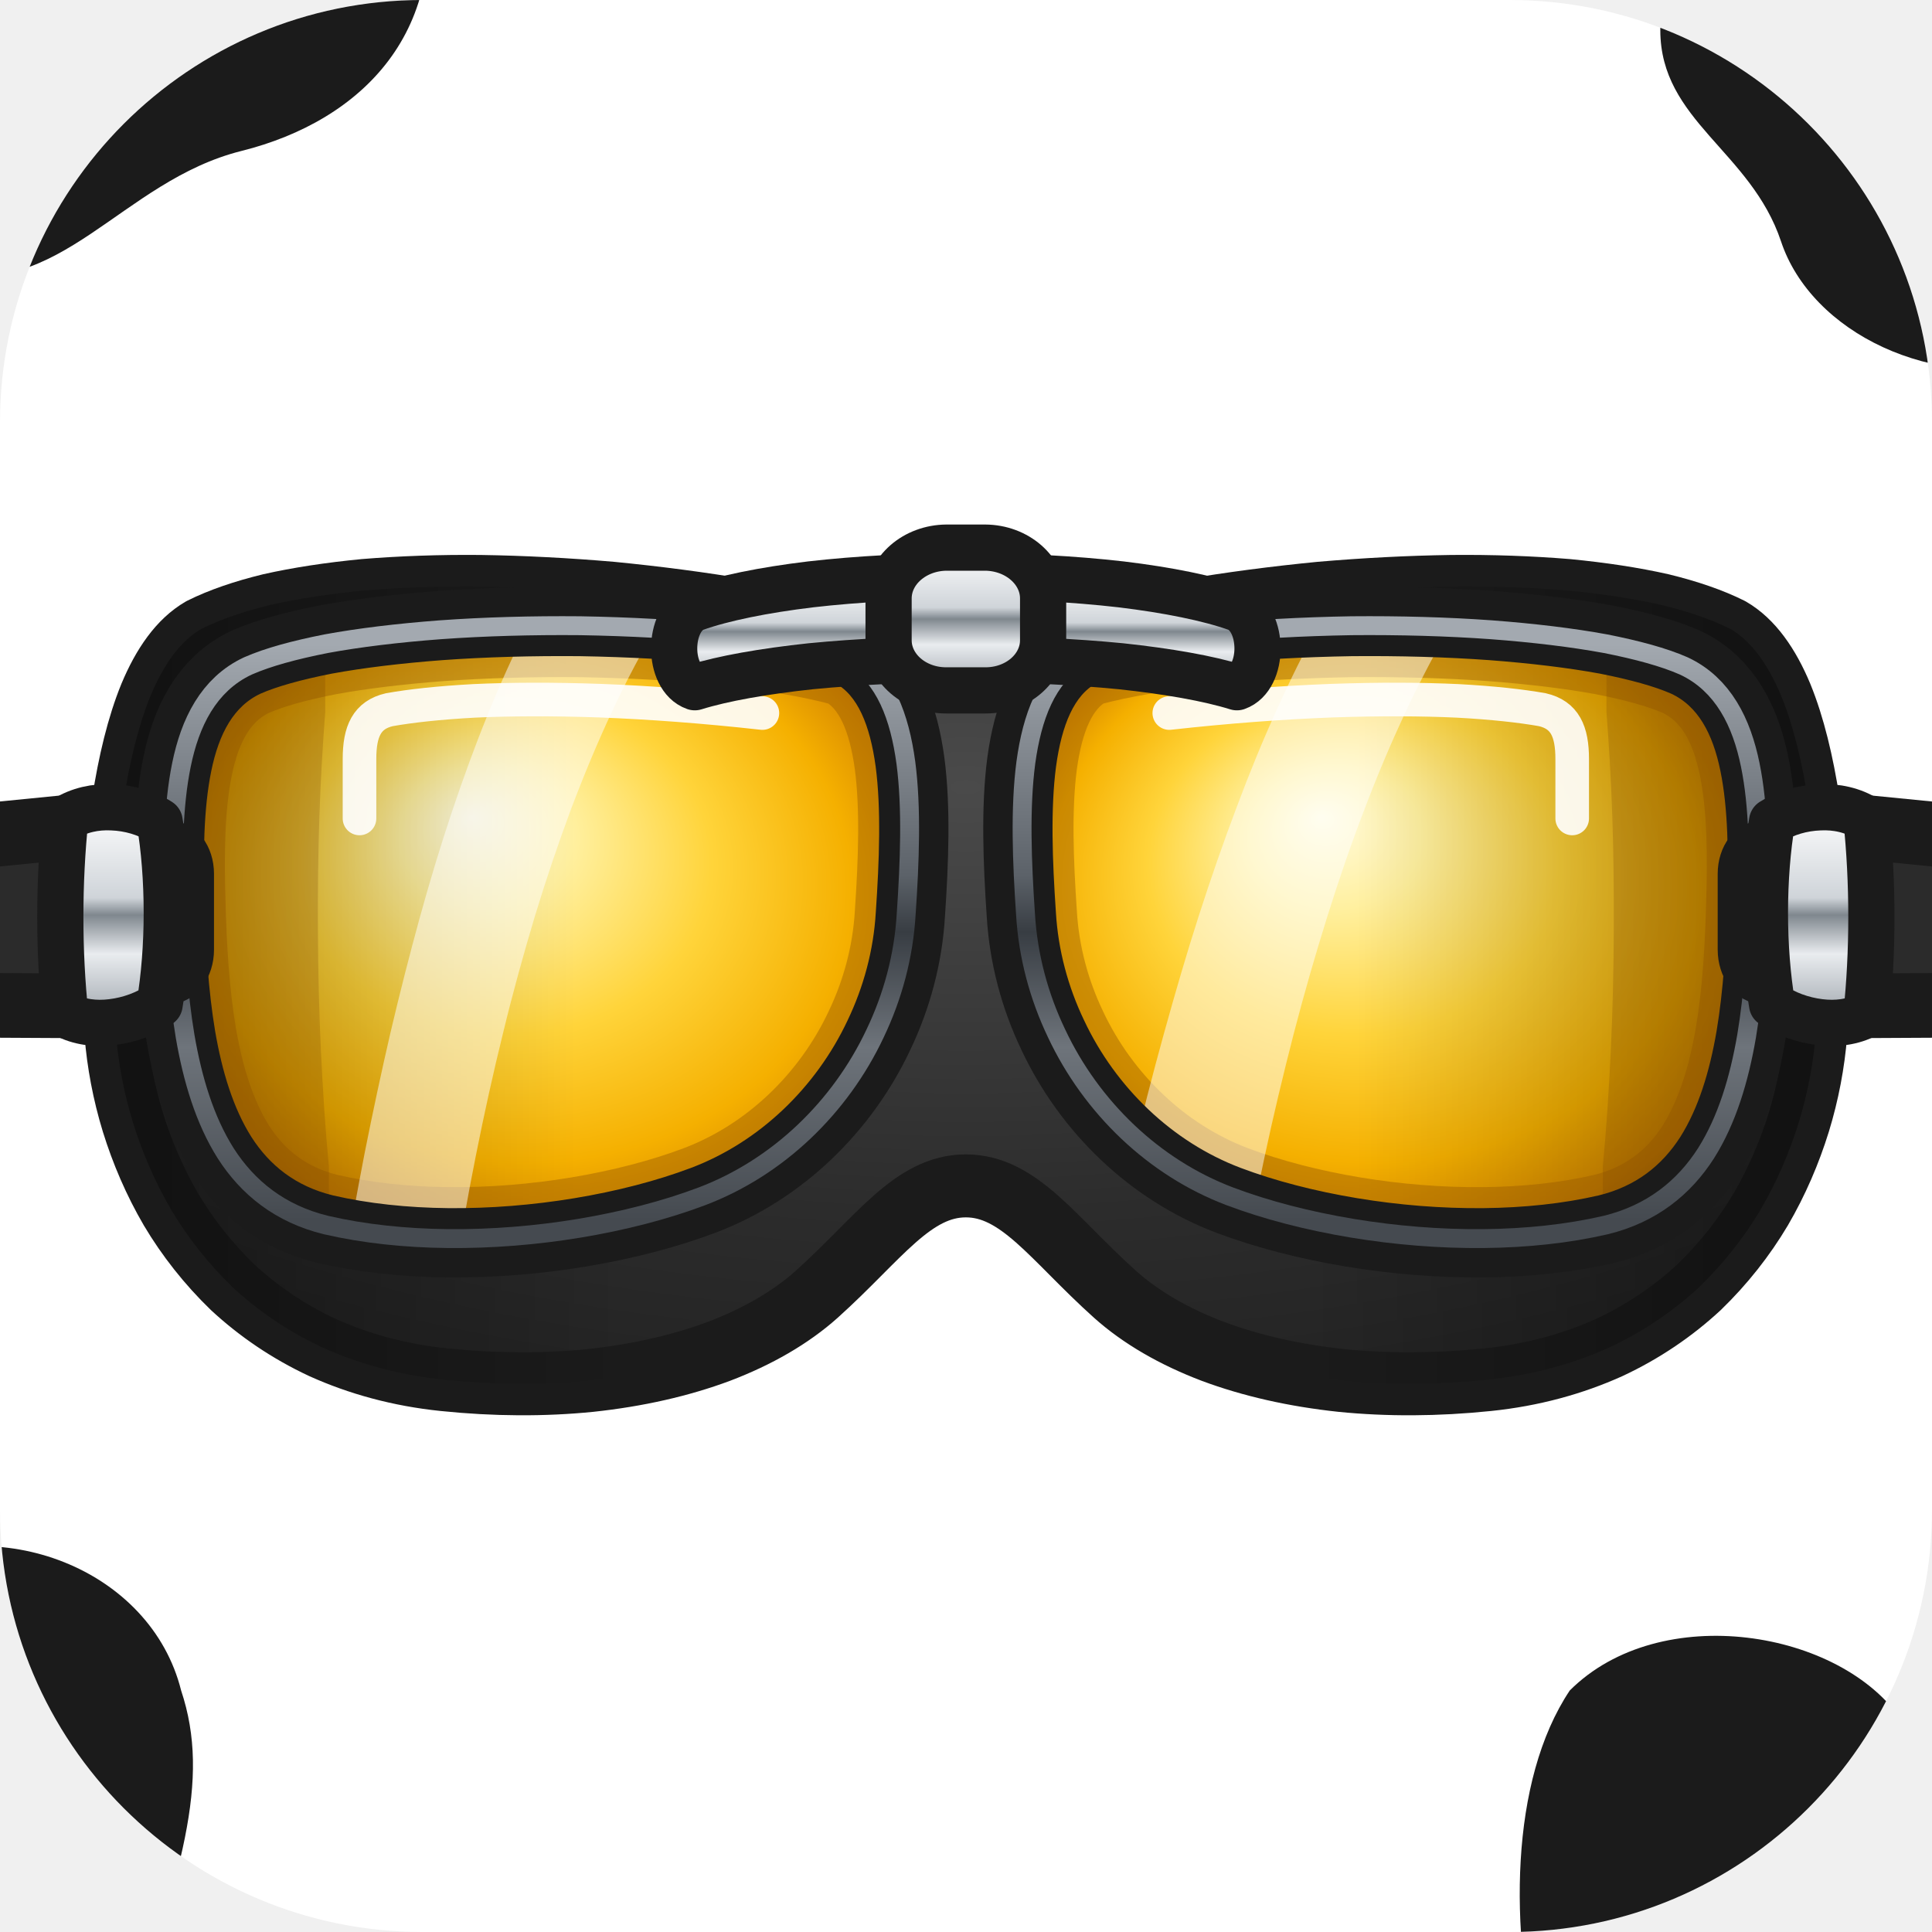
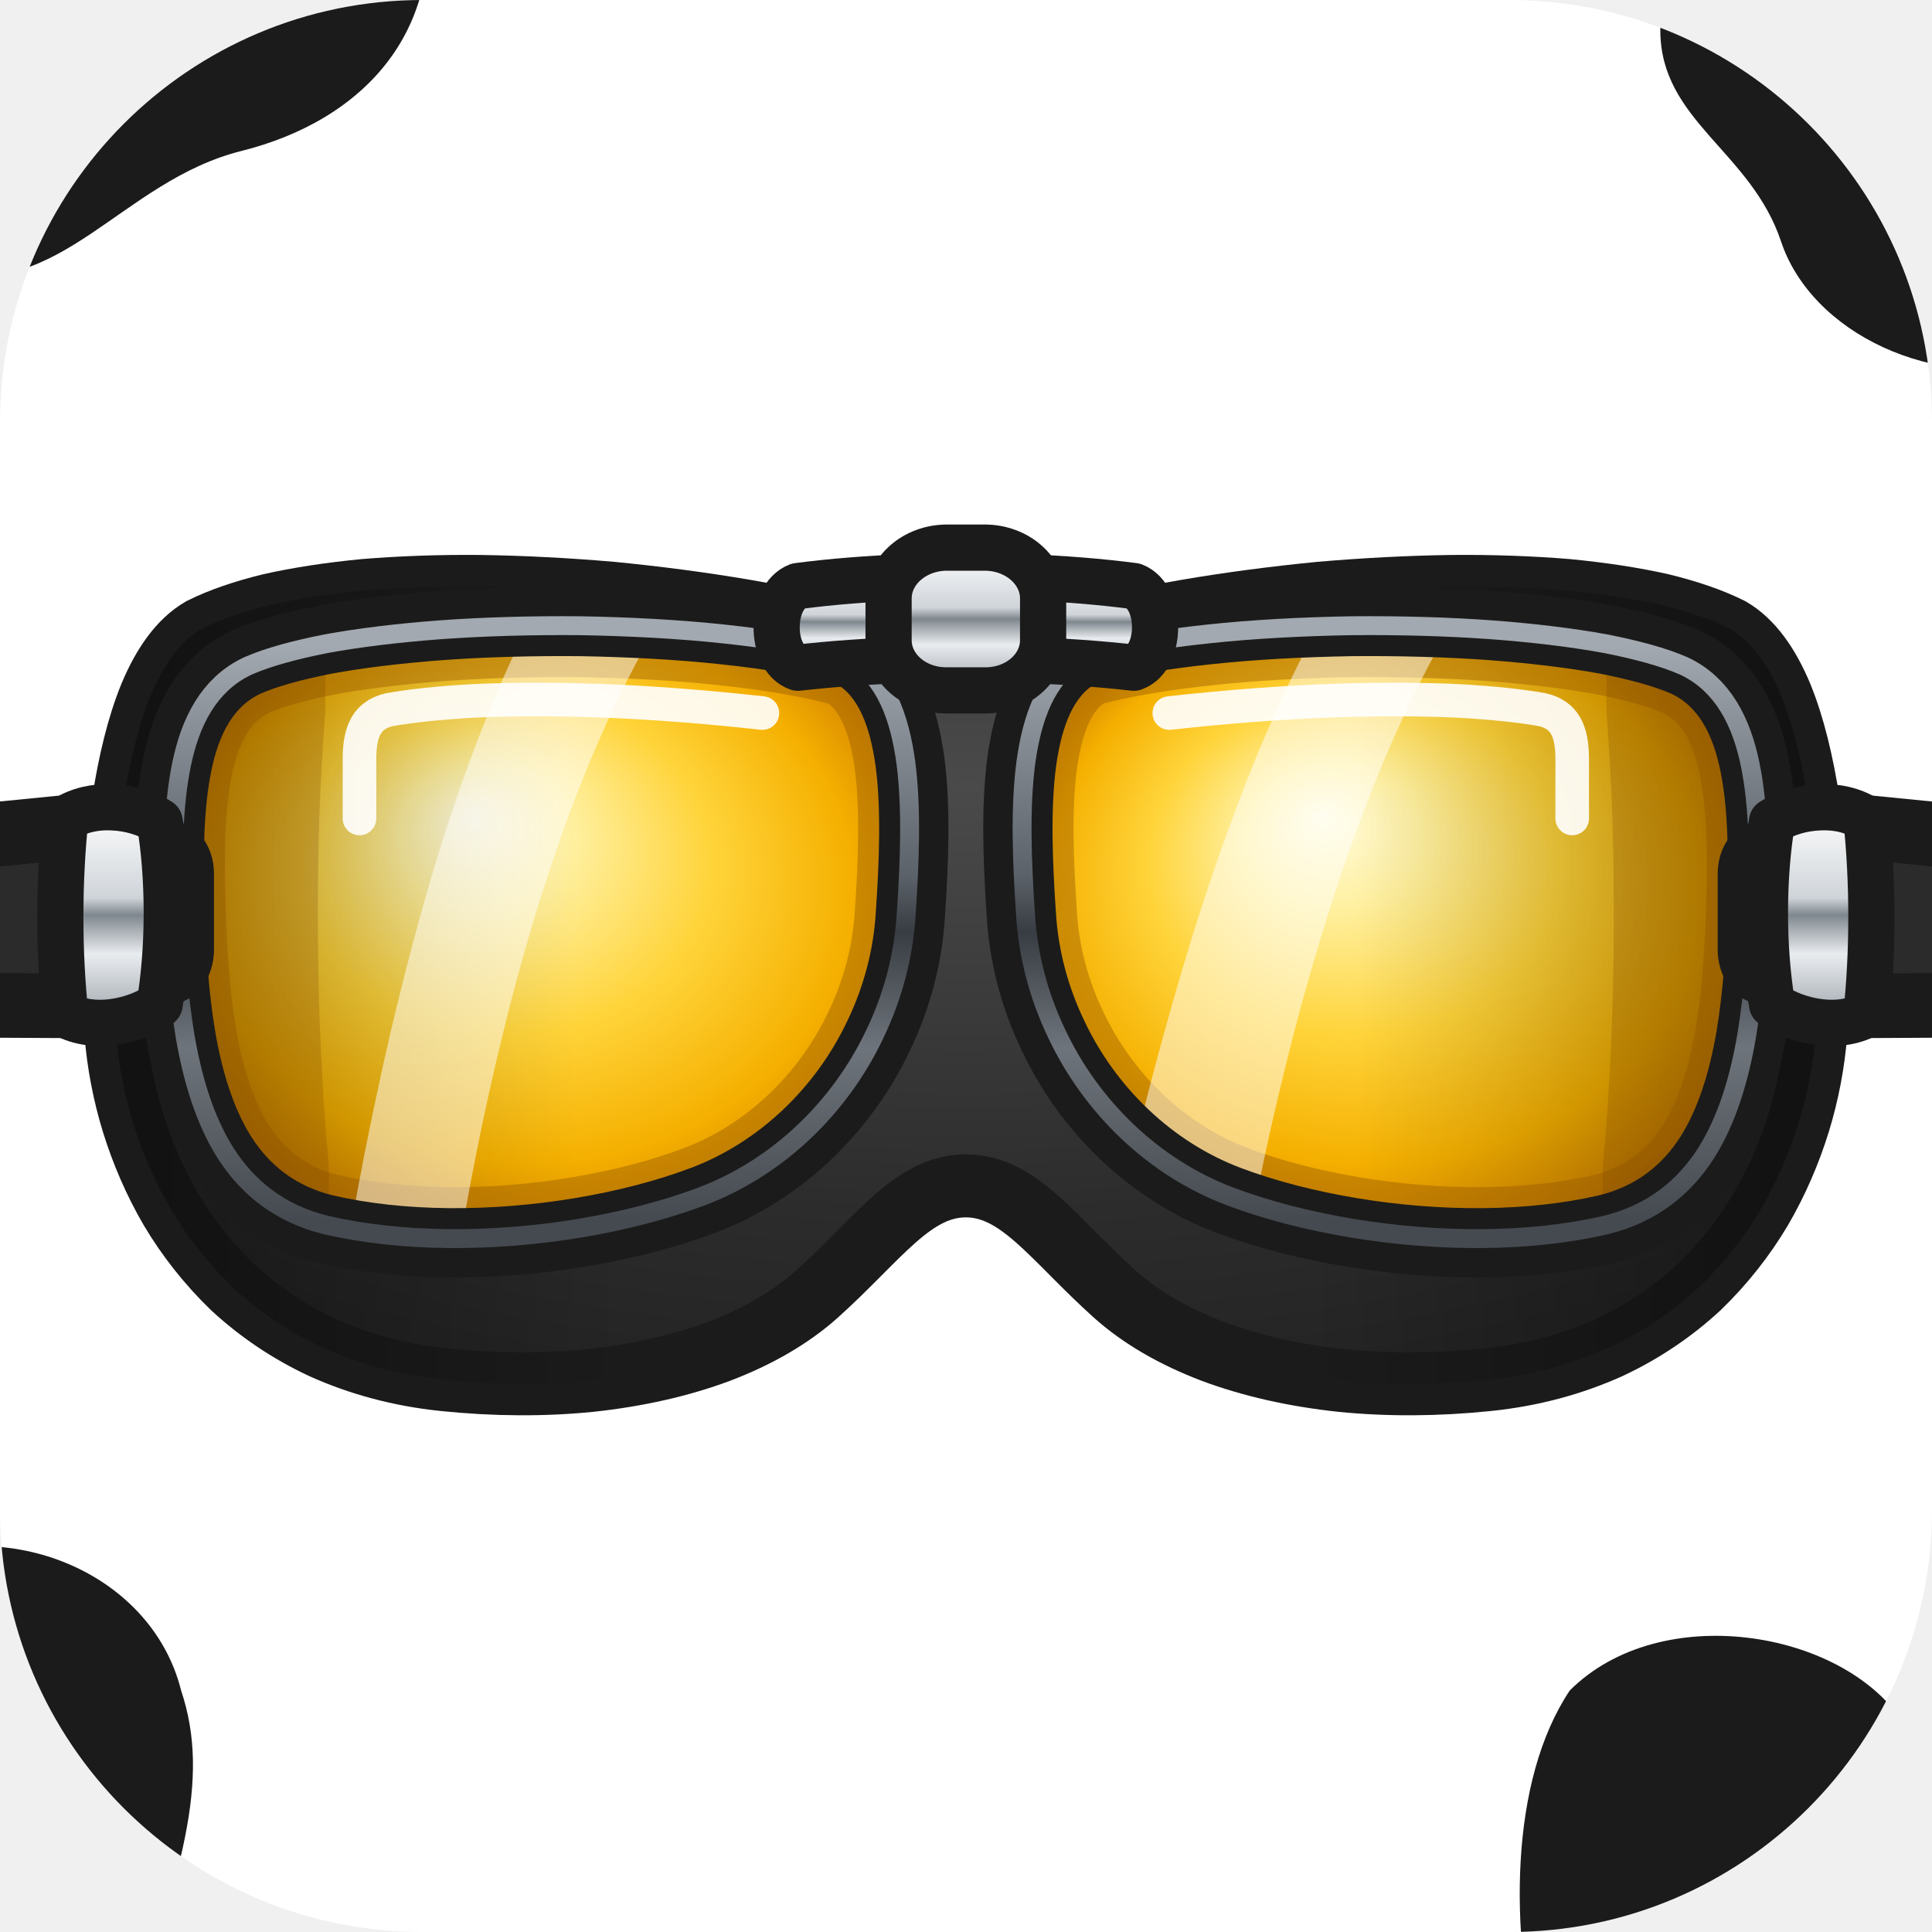
<svg xmlns="http://www.w3.org/2000/svg" viewBox="0 0 64 64">
  <clipPath id="tile">
    <rect width="64" height="64" rx="14" />
  </clipPath>
  <g clip-path="url(#tile)">
    <rect width="64" height="64" fill="#fff" />
    <g fill="#1b1b1b">
      <path d="M-4 -4h18c1 5-2 8-6 9-4 1-6 5-10 4-2 0-2-6-2-13z" />
      <path d="M56 -4h12v16c-4 1-8-1-9-4-1-3-4-4-4-7 0-2 0-4 1-5z" />
      <path d="M-4 52c4-2 9 0 10 4 1 3 0 6-2 12h-8z" />
      <path d="M52 56c3-3 9-2 11 1 1 2 1 5 0 11h-12c-1-4-1-9 1-12z" />
    </g>
    <g transform="translate(-2.78 -2.78) scale(0.6955)">
      <g transform="translate(0 -3.52)">
        <defs>
          <radialGradient id="dome" cx=".5" cy=".47" r=".62" fx=".4" fy=".3">
            <stop offset="0" stop-color="#fffbe0" />
            <stop offset=".2" stop-color="#fff0a0" />
            <stop offset=".48" stop-color="#ffd43a" />
            <stop offset=".76" stop-color="#f5b000" />
            <stop offset=".93" stop-color="#d88a00" />
            <stop offset="1" stop-color="#b56f00" />
          </radialGradient>
          <linearGradient id="chrome" x1="0" x2="0" y1="0" y2="1">
            <stop offset="0" stop-color="#fff" />
            <stop offset=".42" stop-color="#cfd4d9" />
            <stop offset=".5" stop-color="#7f878e" />
            <stop offset=".68" stop-color="#e9ecef" />
            <stop offset="1" stop-color="#9ba2a9" />
          </linearGradient>
          <linearGradient id="gunmetal" x1="0" x2="0" y1="0" y2="1">
            <stop offset="0" stop-color="#a3a9b0" />
            <stop offset=".4" stop-color="#5c6269" />
            <stop offset=".5" stop-color="#383d43" />
            <stop offset=".7" stop-color="#6e747b" />
            <stop offset="1" stop-color="#454a50" />
          </linearGradient>
          <radialGradient id="leather" cx=".5" cy=".25" r=".9">
            <stop offset="0" stop-color="#4a4a4a" />
            <stop offset=".6" stop-color="#2c2c2c" />
            <stop offset="1" stop-color="#1f1f1f" />
          </radialGradient>
          <linearGradient id="shadeL" x1="0" x2="1" y1="0" y2="0">
            <stop offset="0" stop-color="#000" stop-opacity=".24" />
            <stop offset=".55" stop-color="#000" stop-opacity="0" />
          </linearGradient>
          <linearGradient id="shadeR" x1="1" x2="0" y1="0" y2="0">
            <stop offset="0" stop-color="#000" stop-opacity=".24" />
            <stop offset=".55" stop-color="#000" stop-opacity="0" />
          </linearGradient>
          <linearGradient id="shadeLR" x1="0" x2="1" y1="0" y2="0">
            <stop offset="0" stop-color="#000" stop-opacity=".35" />
            <stop offset=".3" stop-color="#000" stop-opacity="0" />
            <stop offset=".7" stop-color="#000" stop-opacity="0" />
            <stop offset="1" stop-color="#000" stop-opacity=".35" />
          </linearGradient>
          <path id="lensL" d="M44.04 39.63C42.49 39.21 40.55 38.89 38.39 38.66C36.26 38.43 33.94 38.31 31.62 38.27C29.36 38.25 27.11 38.31 25.04 38.46C23.05 38.61 21.23 38.83 19.71 39.11C18.24 39.4 17.04 39.73 16.2 40.1C14.72 40.79 13.95 42.27 13.57 44.14C13.19 45.99 13.17 48.24 13.24 50.49C13.29 52.6 13.42 54.74 13.75 56.71C14.09 58.69 14.64 60.5 15.55 61.94C16.48 63.39 17.82 64.47 19.74 64.94C21.47 65.34 23.37 65.54 25.34 65.56C27.37 65.58 29.45 65.41 31.44 65.08C33.49 64.74 35.42 64.24 37.09 63.61C38.78 62.97 40.32 61.98 41.63 60.74C42.95 59.49 44.04 57.99 44.82 56.33C45.61 54.68 46.1 52.87 46.21 51C46.38 48.51 46.47 46.01 46.2 43.96C45.92 41.91 45.29 40.32 44.04 39.63Z" />
          <path id="lensR" d="M55.96 39.63C57.51 39.21 59.45 38.89 61.61 38.66C63.74 38.43 66.06 38.31 68.38 38.27C70.64 38.25 72.89 38.31 74.96 38.46C76.95 38.61 78.77 38.83 80.29 39.11C81.76 39.4 82.96 39.73 83.8 40.1C85.28 40.79 86.05 42.27 86.43 44.14C86.81 45.99 86.83 48.24 86.76 50.49C86.71 52.6 86.58 54.74 86.25 56.71C85.91 58.69 85.36 60.5 84.45 61.94C83.52 63.39 82.18 64.47 80.26 64.94C78.53 65.34 76.63 65.54 74.66 65.56C72.63 65.58 70.55 65.41 68.56 65.08C66.51 64.74 64.58 64.24 62.91 63.61C61.22 62.97 59.68 61.98 58.37 60.74C57.05 59.49 55.96 57.99 55.18 56.33C54.39 54.68 53.9 52.87 53.79 51C53.62 48.51 53.53 46.01 53.8 43.96C54.08 41.91 54.71 40.32 55.96 39.63Z" />
          <clipPath id="clipL">
            <use href="#lensL" />
          </clipPath>
          <clipPath id="clipR">
            <use href="#lensR" />
          </clipPath>
          <clipPath id="frontL">
            <path d="M19.49 31.58C21.1 31.4 22.76 31.23 24.49 31.06C26.28 30.91 28.11 30.77 30 30.63C31.94 30.51 33.92 30.4 35.94 30.31C37.99 30.22 40.07 30.15 42.17 30.09C44.3 30.05 46.44 30.02 48.59 30C50.74 30 52.89 30.01 55.03 30.04C57.16 30.08 59.27 30.13 61.36 30.2C61.36 32.04 61.36 33.87 61.36 35.71C61.36 37.55 61.36 39.38 61.36 41.22C61.36 43.06 61.36 44.9 61.36 46.73C61.36 48.57 61.36 50.41 61.36 52.24C61.36 54.08 61.36 55.92 61.36 57.76C61.36 59.59 61.36 61.43 61.36 63.27C61.36 65.1 61.36 66.94 61.36 68.78C61.36 70.62 61.36 72.45 61.36 74.29C61.36 76.13 61.36 77.96 61.36 79.8C59.29 79.87 57.18 79.92 55.06 79.96C52.93 79.99 50.79 80 48.65 80C46.52 79.98 44.39 79.95 42.27 79.91C40.18 79.85 38.1 79.78 36.06 79.7C34.05 79.6 32.08 79.5 30.15 79.38C28.27 79.24 26.43 79.1 24.65 78.95C22.93 78.79 21.26 78.62 19.66 78.44C19.66 76.73 19.66 75.02 19.66 73.31C19.66 71.6 19.66 69.89 19.66 68.19C19.66 66.48 19.66 64.77 19.66 63.06C19.49 61.28 19.37 59.41 19.28 57.52C19.19 55.64 19.15 53.73 19.14 51.86C19.13 49.98 19.15 48.14 19.21 46.38C19.27 44.62 19.37 42.95 19.49 41.42Z" />
          </clipPath>
          <clipPath id="frontR">
            <path d="M80.51 31.58C78.9 31.4 77.24 31.23 75.51 31.06C73.72 30.91 71.89 30.77 70 30.63C68.06 30.51 66.08 30.4 64.06 30.31C62.01 30.22 59.93 30.15 57.83 30.09C55.7 30.05 53.56 30.02 51.41 30C49.26 30 47.11 30.01 44.97 30.04C42.84 30.08 40.73 30.13 38.64 30.2C38.64 32.04 38.64 33.87 38.64 35.71C38.64 37.55 38.64 39.38 38.64 41.22C38.64 43.06 38.64 44.9 38.64 46.73C38.64 48.57 38.64 50.41 38.64 52.24C38.64 54.08 38.64 55.92 38.64 57.76C38.64 59.59 38.64 61.43 38.64 63.27C38.64 65.1 38.64 66.94 38.64 68.78C38.64 70.62 38.64 72.45 38.64 74.29C38.64 76.13 38.64 77.96 38.64 79.8C40.71 79.87 42.82 79.92 44.94 79.96C47.07 79.99 49.21 80 51.35 80C53.48 79.98 55.61 79.95 57.73 79.91C59.82 79.85 61.9 79.78 63.94 79.7C65.95 79.6 67.92 79.5 69.85 79.38C71.73 79.24 73.57 79.1 75.35 78.95C77.07 78.79 78.74 78.62 80.34 78.44C80.34 76.73 80.34 75.02 80.34 73.31C80.34 71.6 80.34 69.89 80.34 68.19C80.34 66.48 80.34 64.77 80.34 63.06C80.51 61.28 80.63 59.41 80.72 57.52C80.81 55.64 80.85 53.73 80.86 51.86C80.87 49.98 80.85 48.14 80.79 46.38C80.73 44.62 80.63 42.95 80.51 41.42Z" />
          </clipPath>
        </defs>
        <path d="M14.29 46.37L7.11 46.93L-300 77.29L-300 53.83L7.11 55.42L14.29 55.45Z" fill="#2b2b2b" />
        <path d="M14.29 46.37L7.11 46.93L-300 77.29" fill="none" stroke="#1b1b1b" stroke-width="3.08" />
        <path d="M14.29 55.45L7.11 55.42L-300 53.83" fill="none" stroke="#1b1b1b" stroke-width="3.08" />
        <path d="M85.71 46.37L92.89 46.93L400 77.29L400 53.83L92.89 55.42L85.71 55.45Z" fill="#2b2b2b" />
        <path d="M85.71 46.37L92.89 46.93L400 77.29" fill="none" stroke="#1b1b1b" stroke-width="3.08" />
        <path d="M85.71 55.45L92.89 55.42L400 53.83" fill="none" stroke="#1b1b1b" stroke-width="3.08" />
        <path d="M50 39.5C48.69 38.92 47.09 38.37 45.3 37.88C43.51 37.4 41.54 36.97 39.46 36.61C37.41 36.26 35.26 35.98 33.11 35.77C31.01 35.59 28.91 35.48 26.89 35.45C24.94 35.43 23.08 35.5 21.36 35.64C19.71 35.8 18.2 36.03 16.87 36.33C15.6 36.64 14.49 37.02 13.59 37.47C12.57 38.06 11.78 39.19 11.17 40.65C10.58 42.09 10.16 43.86 9.87 45.74C9.59 47.61 9.43 49.6 9.38 51.5C9.33 53.4 9.38 55.22 9.52 56.75C9.63 58.14 9.9 59.58 10.33 60.98C10.77 62.4 11.37 63.8 12.14 65.12C12.93 66.45 13.92 67.71 15.08 68.83C16.3 69.96 17.73 70.94 19.36 71.7C21.07 72.47 23 73.01 25.14 73.23C27.56 73.48 29.91 73.49 32.1 73.27C34.35 73.03 36.42 72.56 38.24 71.88C40.08 71.18 41.66 70.27 42.9 69.16C44.38 67.83 45.52 66.54 46.61 65.58C47.7 64.62 48.74 64 50 64C51.26 64 52.3 64.62 53.39 65.58C54.48 66.54 55.62 67.83 57.1 69.16C58.34 70.27 59.92 71.18 61.76 71.88C63.58 72.56 65.65 73.03 67.9 73.27C70.09 73.49 72.44 73.48 74.86 73.23C77 73.01 78.93 72.47 80.64 71.7C82.27 70.94 83.7 69.96 84.92 68.83C86.08 67.71 87.07 66.45 87.86 65.12C88.63 63.8 89.23 62.4 89.67 60.98C90.1 59.58 90.37 58.14 90.48 56.75C90.62 55.22 90.67 53.4 90.62 51.5C90.57 49.6 90.41 47.61 90.13 45.74C89.84 43.86 89.42 42.09 88.83 40.65C88.22 39.19 87.43 38.06 86.41 37.47C85.51 37.02 84.4 36.64 83.13 36.33C81.8 36.03 80.29 35.8 78.64 35.64C76.92 35.5 75.06 35.43 73.11 35.45C71.09 35.48 68.99 35.59 66.89 35.77C64.74 35.98 62.59 36.26 60.54 36.61C58.46 36.97 56.49 37.4 54.7 37.88C52.91 38.37 51.31 38.92 50 39.5Z" fill="url(#leather)" stroke="#1b1b1b" stroke-width="3" stroke-linejoin="round" />
        <path d="M50 39.5C48.69 38.92 47.09 38.37 45.3 37.88C43.51 37.4 41.54 36.97 39.46 36.61C37.41 36.26 35.26 35.98 33.11 35.77C31.01 35.59 28.91 35.48 26.89 35.45C24.94 35.43 23.08 35.5 21.36 35.64C19.71 35.8 18.2 36.03 16.87 36.33C15.6 36.64 14.49 37.02 13.59 37.47C12.57 38.06 11.78 39.19 11.17 40.65C10.58 42.09 10.16 43.86 9.87 45.74C9.59 47.61 9.43 49.6 9.38 51.5C9.33 53.4 9.38 55.22 9.52 56.75C9.63 58.14 9.9 59.58 10.33 60.98C10.77 62.4 11.37 63.8 12.14 65.12C12.93 66.45 13.92 67.71 15.08 68.83C16.3 69.96 17.73 70.94 19.36 71.7C21.07 72.47 23 73.01 25.14 73.23C27.56 73.48 29.91 73.49 32.1 73.27C34.35 73.03 36.42 72.56 38.24 71.88C40.08 71.18 41.66 70.27 42.9 69.16C44.38 67.83 45.52 66.54 46.61 65.58C47.7 64.62 48.74 64 50 64C51.26 64 52.3 64.62 53.39 65.58C54.48 66.54 55.62 67.83 57.1 69.16C58.34 70.27 59.92 71.18 61.76 71.88C63.58 72.56 65.65 73.03 67.9 73.27C70.09 73.49 72.44 73.48 74.86 73.23C77 73.01 78.93 72.47 80.64 71.7C82.27 70.94 83.7 69.96 84.92 68.83C86.08 67.71 87.07 66.45 87.86 65.12C88.63 63.8 89.23 62.4 89.67 60.98C90.1 59.58 90.37 58.14 90.48 56.75C90.62 55.22 90.67 53.4 90.62 51.5C90.57 49.6 90.41 47.61 90.13 45.74C89.84 43.86 89.42 42.09 88.83 40.65C88.22 39.19 87.43 38.06 86.41 37.47C85.51 37.02 84.4 36.64 83.13 36.33C81.8 36.03 80.29 35.8 78.64 35.64C76.92 35.5 75.06 35.43 73.11 35.45C71.09 35.48 68.99 35.59 66.89 35.77C64.74 35.98 62.59 36.26 60.54 36.61C58.46 36.97 56.49 37.4 54.7 37.88C52.91 38.37 51.31 38.92 50 39.5Z" fill="url(#shadeLR)" />
        <use href="#lensL" fill="none" stroke="#1b1b1b" stroke-width="5.6" stroke-linejoin="round" />
        <use href="#lensR" fill="none" stroke="#1b1b1b" stroke-width="5.6" stroke-linejoin="round" />
        <use href="#lensL" fill="none" stroke="url(#gunmetal)" stroke-width="2.8" stroke-linejoin="round" />
        <use href="#lensR" fill="none" stroke="url(#gunmetal)" stroke-width="2.8" stroke-linejoin="round" />
        <use href="#lensL" fill="url(#dome)" />
        <use href="#lensR" fill="url(#dome)" />
        <use href="#lensL" fill="url(#shadeL)" />
        <use href="#lensR" fill="url(#shadeR)" />
        <g clip-path="url(#clipL)">
          <use href="#lensL" fill="none" stroke="#9a5a00" stroke-width="3" opacity=".45" />
          <path d="M6.3 34C7.07 33.79 7.9 33.57 8.79 33.35C9.74 33.14 10.75 32.93 11.82 32.72C12.95 32.52 14.15 32.32 15.4 32.13C16.7 31.94 18.07 31.76 19.49 31.58C19.49 33.22 19.49 34.86 19.49 36.5C19.49 38.14 19.49 39.78 19.49 41.42C19.37 42.95 19.27 44.62 19.21 46.38C19.15 48.14 19.13 49.98 19.14 51.86C19.15 53.73 19.19 55.64 19.28 57.52C19.37 59.41 19.49 61.28 19.66 63.06C19.66 64.77 19.66 66.48 19.66 68.19C19.66 69.89 19.66 71.6 19.66 73.31C19.66 75.02 19.66 76.73 19.66 78.44C18.22 78.26 16.83 78.08 15.51 77.89C14.24 77.69 13.03 77.49 11.89 77.29C10.8 77.08 9.78 76.87 8.82 76.65C7.92 76.44 7.08 76.22 6.3 76Z" fill="#7a4300" opacity=".24" />
          <g clip-path="url(#frontL)">
            <path d="M29.06 37.5C28.41 38.78 27.79 40.16 27.2 41.62C26.61 43.07 26.05 44.61 25.51 46.22C24.97 47.83 24.46 49.52 23.98 51.26C23.5 53.01 23.04 54.81 22.6 56.68C22.17 58.54 21.76 60.45 21.37 62.41C20.99 64.37 20.63 66.38 20.28 68.42C19.94 70.46 19.62 72.54 19.32 74.65C21.03 74.82 22.82 74.97 24.67 75.12C24.94 72.95 25.24 70.81 25.57 68.72C25.9 66.62 26.26 64.57 26.66 62.57C27.06 60.56 27.49 58.61 27.96 56.71C28.42 54.81 28.93 52.97 29.46 51.2C30 49.42 30.58 47.71 31.19 46.07C31.81 44.43 32.46 42.87 33.15 41.4C33.84 39.92 34.58 38.53 35.35 37.24Z" fill="#fff" opacity=".5" />
          </g>
        </g>
        <g clip-path="url(#clipR)">
          <use href="#lensR" fill="none" stroke="#9a5a00" stroke-width="3" opacity=".45" />
          <path d="M93.7 34C92.93 33.79 92.1 33.57 91.21 33.35C90.26 33.14 89.25 32.93 88.18 32.72C87.05 32.52 85.85 32.32 84.6 32.13C83.3 31.94 81.93 31.76 80.51 31.58C80.51 33.22 80.51 34.86 80.51 36.5C80.51 38.14 80.51 39.78 80.51 41.42C80.63 42.95 80.73 44.62 80.79 46.38C80.85 48.14 80.87 49.98 80.86 51.86C80.85 53.73 80.81 55.64 80.72 57.52C80.63 59.41 80.51 61.28 80.34 63.06C80.34 64.77 80.34 66.48 80.34 68.19C80.34 69.89 80.34 71.6 80.34 73.31C80.34 75.02 80.34 76.73 80.34 78.44C81.78 78.26 83.17 78.08 84.49 77.89C85.76 77.69 86.97 77.49 88.11 77.29C89.2 77.08 90.22 76.87 91.18 76.65C92.08 76.44 92.92 76.22 93.7 76Z" fill="#7a4300" opacity=".24" />
          <g clip-path="url(#frontR)">
            <path d="M66.8 37.32C66.11 38.56 65.45 39.9 64.8 41.34C64.14 42.79 63.51 44.33 62.9 45.96C62.28 47.6 61.68 49.32 61.1 51.12C60.52 52.92 59.97 54.81 59.43 56.76C58.89 58.71 58.37 60.73 57.88 62.82C57.38 64.9 56.91 67.04 56.45 69.24C56 71.43 55.57 73.68 55.16 75.97C57.44 75.93 59.69 75.88 61.92 75.82C62.23 73.54 62.58 71.31 62.96 69.13C63.34 66.95 63.76 64.82 64.2 62.75C64.64 60.68 65.12 58.68 65.62 56.74C66.12 54.81 66.66 52.95 67.22 51.16C67.78 49.38 68.36 47.69 68.98 46.08C69.59 44.47 70.23 42.96 70.89 41.54C71.55 40.13 72.23 38.82 72.93 37.61Z" fill="#fff" opacity=".5" />
          </g>
        </g>
        <path d="M40.31 41.48C37.53 41.17 34.93 40.98 32.58 40.89C30.3 40.81 28.27 40.82 26.57 40.9C24.91 40.99 23.55 41.14 22.54 41.32C21.47 41.57 21.12 42.35 21.12 43.67C21.12 44.62 21.12 45.56 21.12 46.5" fill="none" stroke="#fff" stroke-width="1.6" stroke-linecap="round" opacity=".9" />
        <path d="M59.69 41.48C62.47 41.17 65.07 40.98 67.42 40.89C69.7 40.81 71.73 40.82 73.43 40.9C75.09 40.99 76.45 41.14 77.46 41.32C78.53 41.57 78.88 42.35 78.88 43.67C78.88 44.62 78.88 45.56 78.88 46.5" fill="none" stroke="#fff" stroke-width="1.6" stroke-linecap="round" opacity=".9" />
        <use href="#lensL" fill="none" stroke="#1b1b1b" stroke-width="1" stroke-linejoin="round" />
        <use href="#lensR" fill="none" stroke="#1b1b1b" stroke-width="1" stroke-linejoin="round" />
        <path d="M12.05 47.5C12.05 47.5 12.05 47.5 12.05 47.5C12.74 47.46 13.31 48.19 13.31 49.14C13.31 50.34 13.31 51.54 13.31 52.75C13.31 53.69 12.74 54.46 12.05 54.46C12.05 54.46 12.05 54.46 12.05 54.46C11.38 54.47 10.86 53.72 10.86 52.79C10.86 51.61 10.86 50.43 10.86 49.26C10.86 48.33 11.38 47.54 12.05 47.5Z" fill="url(#chrome)" stroke="#1b1b1b" stroke-width="1.76" />
        <path d="M87.95 47.5C87.95 47.5 87.95 47.5 87.95 47.5C87.26 47.46 86.69 48.19 86.69 49.14C86.69 50.34 86.69 51.54 86.69 52.75C86.69 53.69 87.26 54.46 87.95 54.46C87.95 54.46 87.95 54.46 87.95 54.46C88.62 54.47 89.14 53.72 89.14 52.79C89.14 51.61 89.14 50.43 89.14 49.26C89.14 48.33 88.62 47.54 87.95 47.5Z" fill="url(#chrome)" stroke="#1b1b1b" stroke-width="1.76" />
        <path d="M7.11 46.51C7.76 46.1 8.54 45.93 9.33 45.97C10.16 46 10.98 46.24 11.6 46.64C11.82 47.92 11.94 49.45 11.94 50.99C11.94 52.52 11.82 54.06 11.6 55.36C10.98 55.8 10.16 56.1 9.33 56.2C8.54 56.3 7.76 56.2 7.11 55.85C6.95 54.36 6.87 52.78 6.87 51.19C6.87 49.6 6.95 48.01 7.11 46.51Z" fill="url(#chrome)" stroke="#1b1b1b" stroke-width="2.2" stroke-linejoin="round" />
        <path d="M92.89 46.51C92.24 46.1 91.46 45.93 90.67 45.97C89.84 46 89.02 46.24 88.4 46.64C88.18 47.92 88.06 49.45 88.06 50.99C88.06 52.52 88.18 54.06 88.4 55.36C89.02 55.8 89.84 56.1 90.67 56.2C91.46 56.3 92.24 56.2 92.89 55.85C93.05 54.36 93.13 52.78 93.13 51.19C93.13 49.6 93.05 48.01 92.89 46.51Z" fill="url(#chrome)" stroke="#1b1b1b" stroke-width="2.2" stroke-linejoin="round" />
-         <path d="M37.09 36.49C38.44 36.01 40.37 35.62 42.61 35.35C44.87 35.09 47.43 34.96 50 34.95C52.57 34.96 55.13 35.09 57.39 35.35C59.63 35.62 61.56 36.01 62.91 36.49C64.22 37.03 64.22 39.79 62.91 40.25C61.56 39.83 59.63 39.49 57.39 39.25C55.13 39.03 52.57 38.91 50 38.9C47.43 38.91 44.87 39.03 42.61 39.25C40.37 39.49 38.44 39.83 37.09 40.25C35.78 39.79 35.78 37.03 37.09 36.49Z" fill="url(#chrome)" stroke="#1b1b1b" stroke-width="2.2" stroke-linejoin="round" />
+         <path d="M42 35.43C43.6 35.22 45.37 35.08 47.21 35.01C49.05 34.94 50.95 34.94 52.79 35.01C54.63 35.08 56.4 35.22 58 35.43C59.35 35.95 59.35 38.85 58 39.32C56.4 39.14 54.63 39.01 52.79 38.95C50.95 38.89 49.05 38.89 47.21 38.95C45.37 39.01 43.6 39.14 42 39.32C40.65 38.85 40.65 35.95 42 35.43Z" fill="url(#chrome)" stroke="#1b1b1b" stroke-width="2.2" stroke-linejoin="round" />
        <path d="M49.08 33.6C49.69 33.6 50.31 33.6 50.92 33.6C52.44 33.61 53.68 34.69 53.68 36.02C53.68 36.68 53.68 37.35 53.68 38.01C53.68 39.34 52.44 40.41 50.92 40.4C50.31 40.4 49.69 40.4 49.08 40.4C47.56 40.41 46.32 39.34 46.32 38.01C46.32 37.35 46.32 36.68 46.32 36.02C46.32 34.69 47.56 33.61 49.08 33.6Z" fill="url(#chrome)" stroke="#1b1b1b" stroke-width="2.2" />
      </g>
    </g>
  </g>
</svg>
